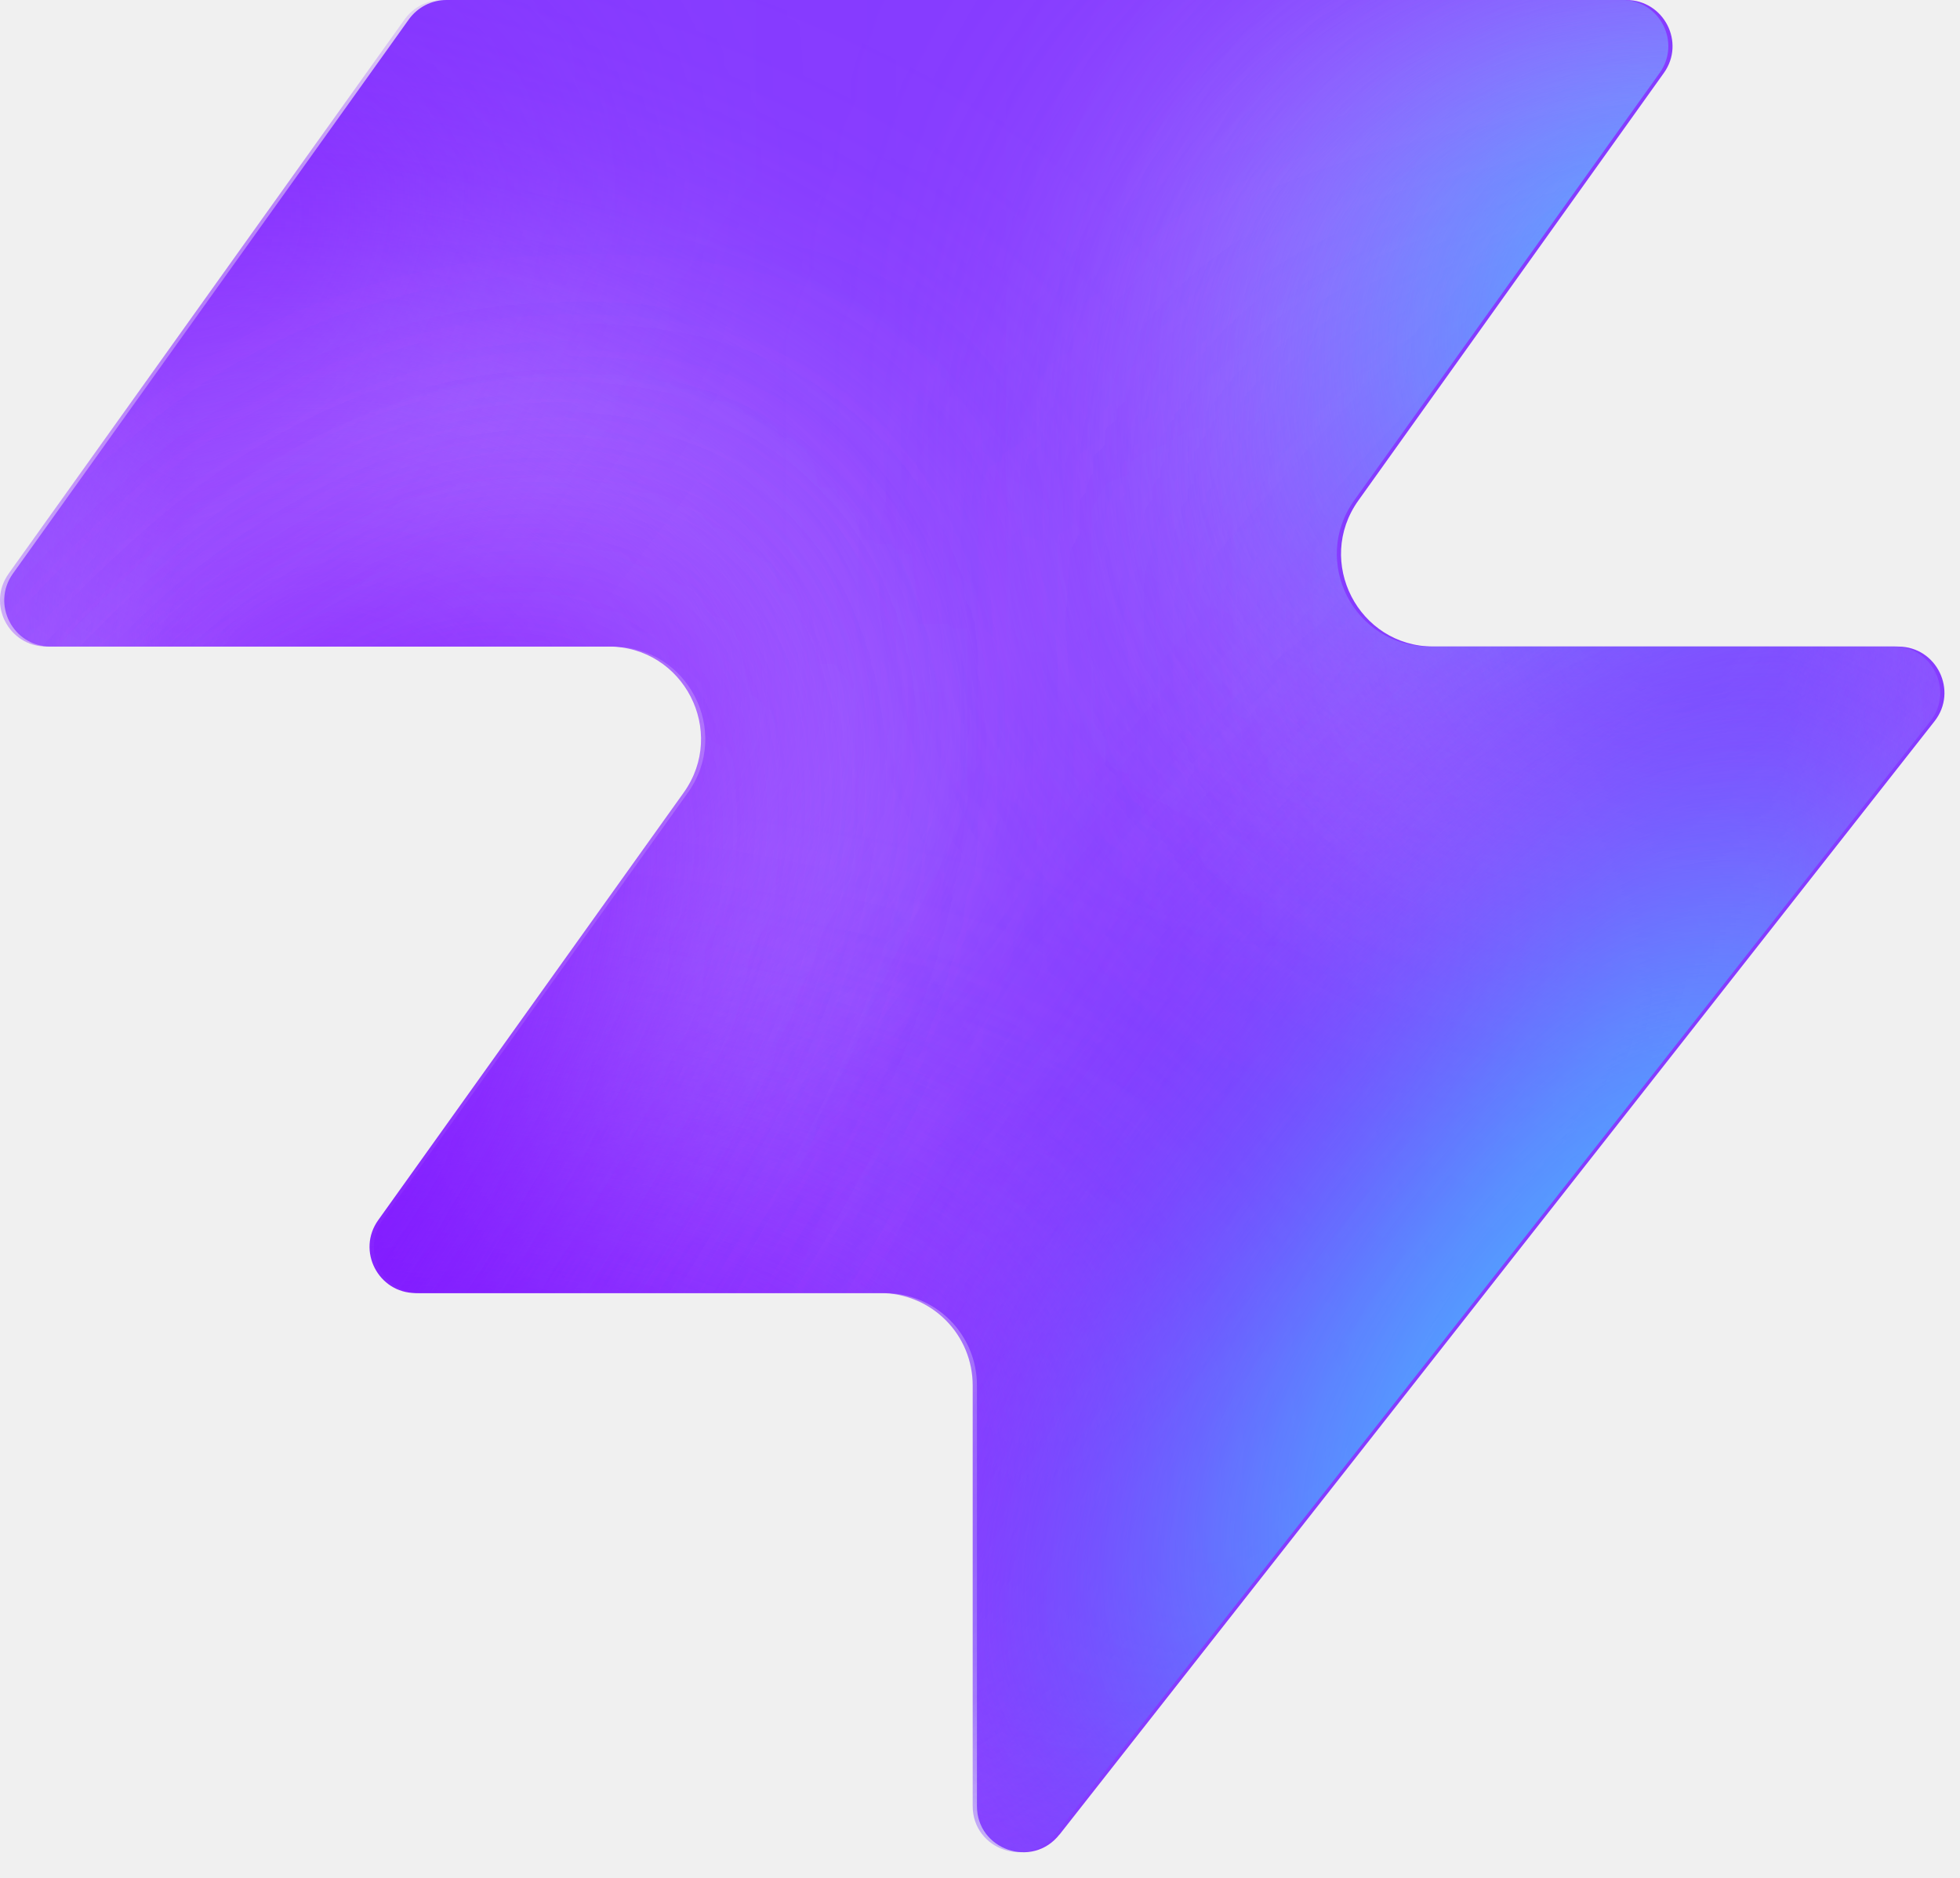
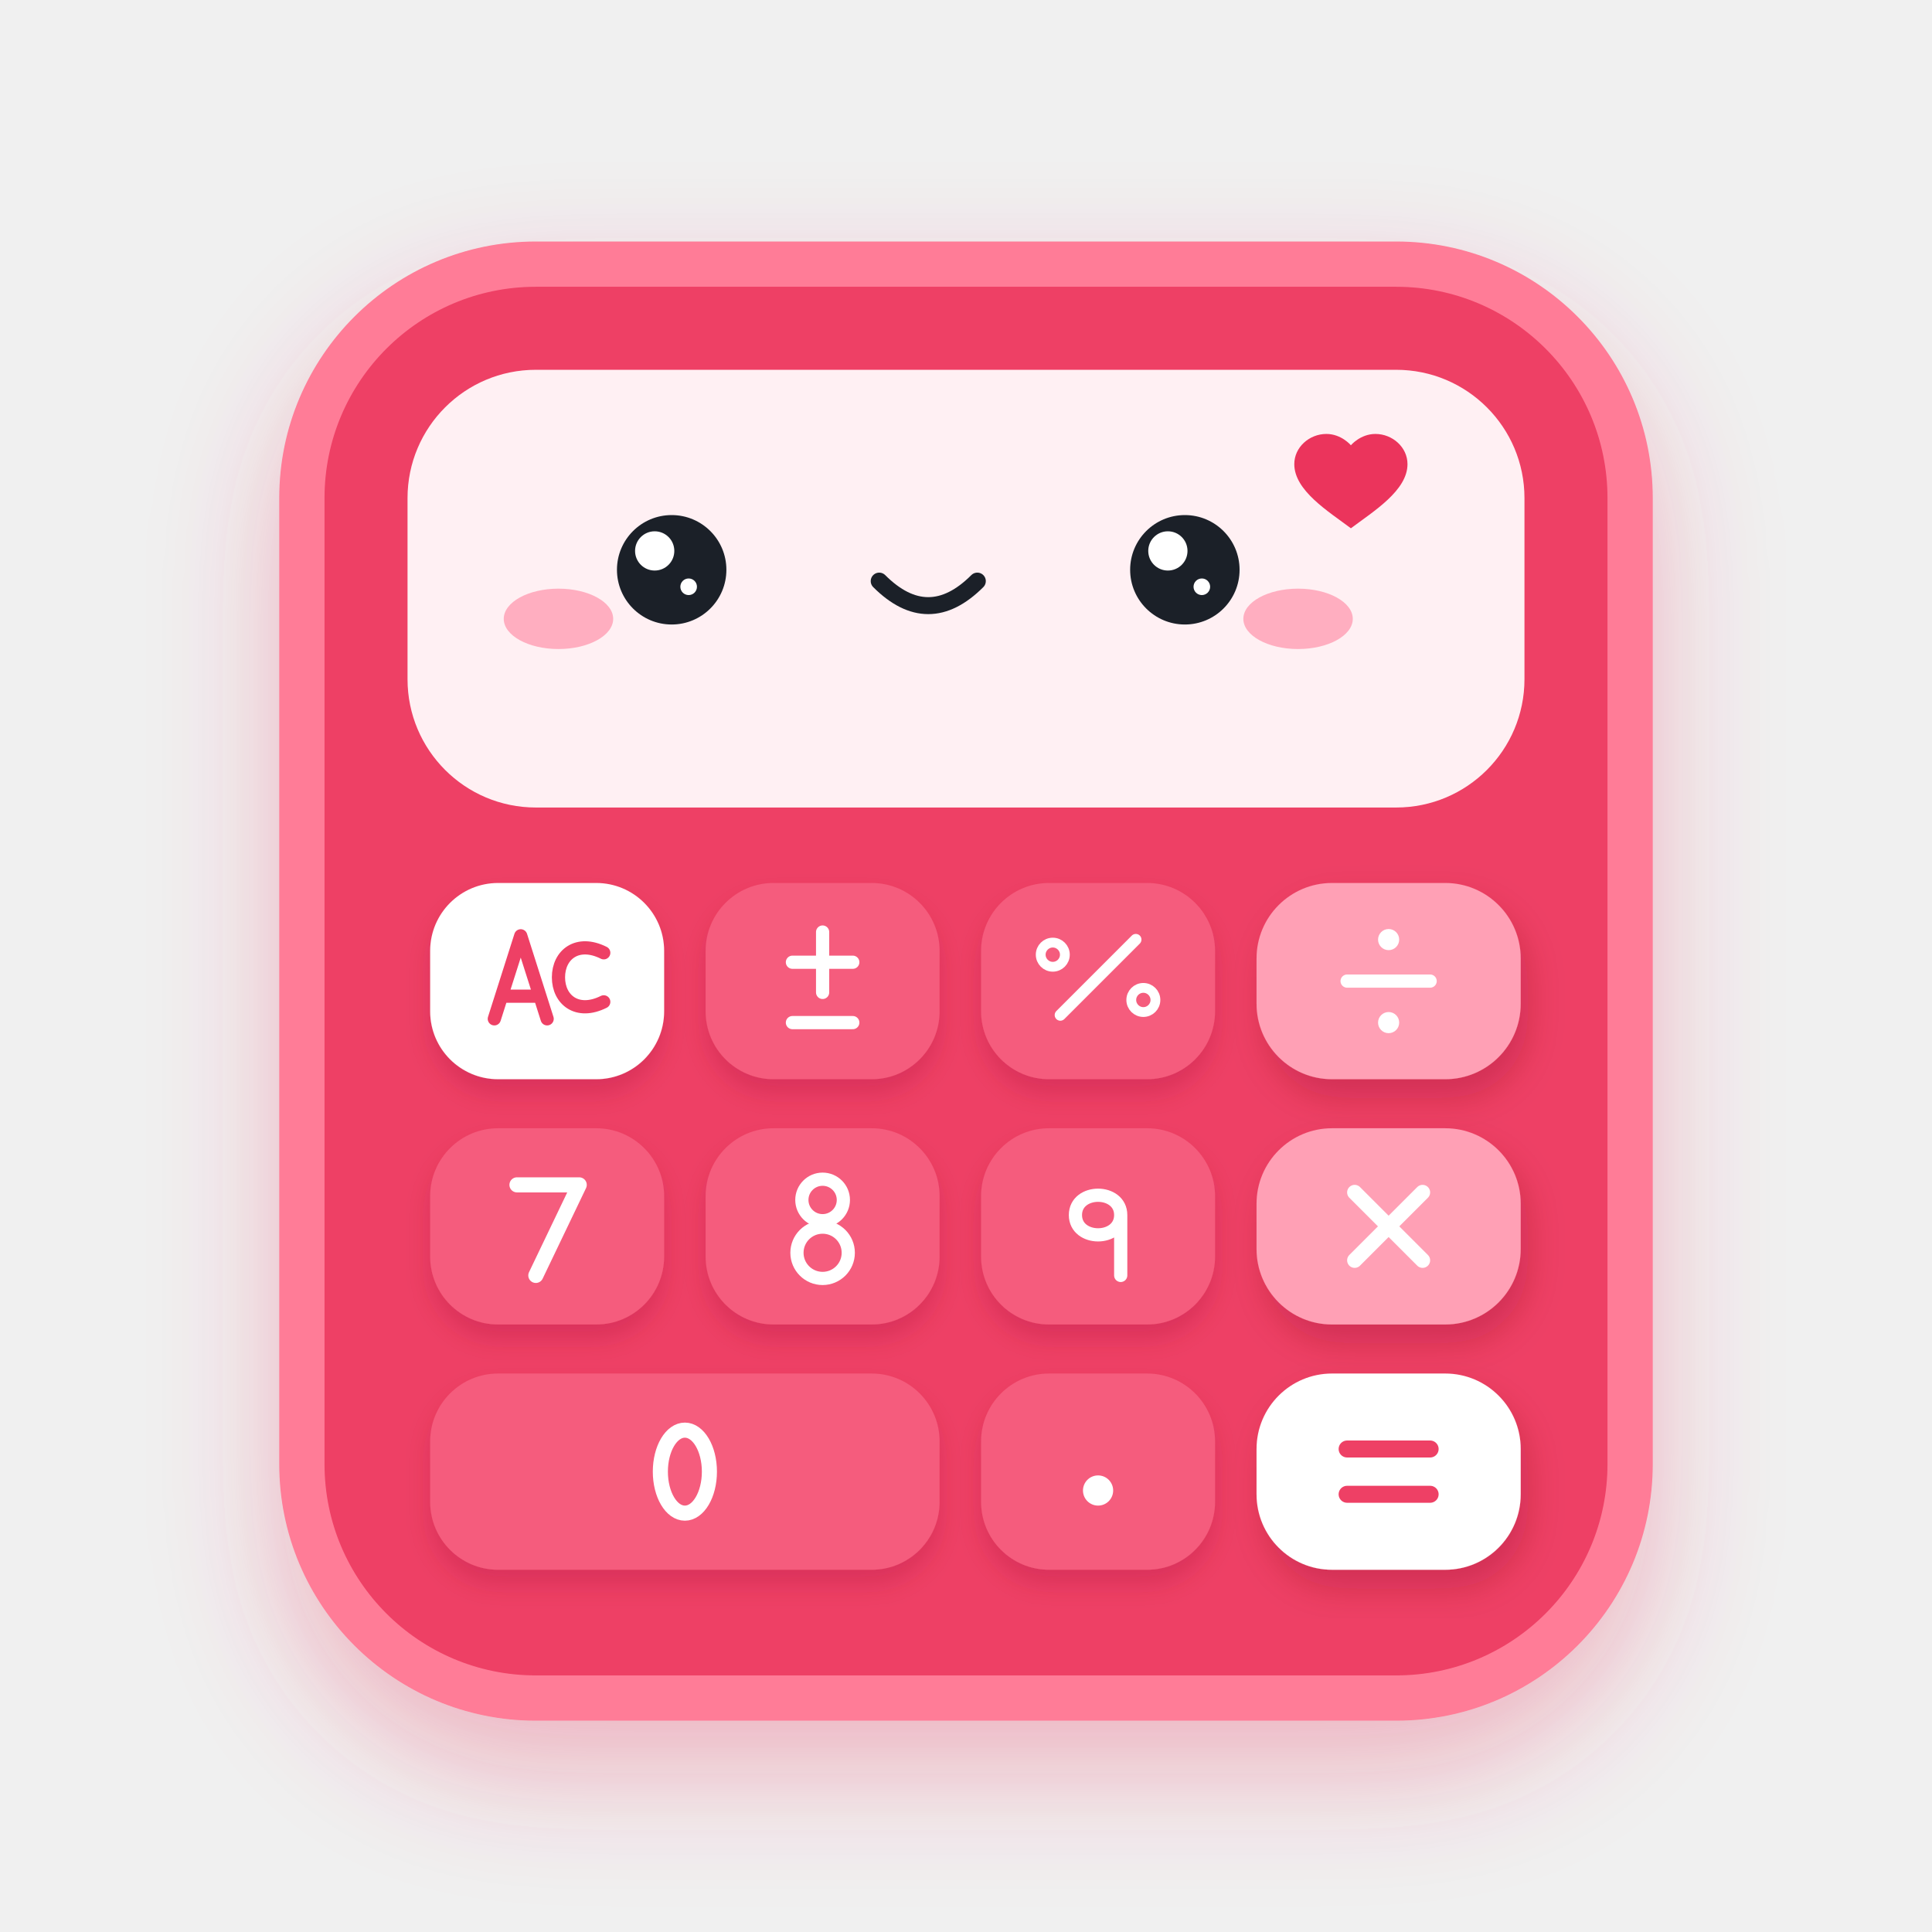
- <svg xmlns="http://www.w3.org/2000/svg" width="48" height="46" fill="none" viewBox="0 0 48 46">
-   <path fill="#863bff" d="M25.946 44.938c-.664.845-2.021.375-2.021-.698V33.937a2.26 2.26 0 0 0-2.262-2.262H10.287c-.92 0-1.456-1.04-.92-1.788l7.48-10.471c1.07-1.497 0-3.578-1.842-3.578H1.237c-.92 0-1.456-1.04-.92-1.788L10.013.474c.214-.297.556-.474.92-.474h28.894c.92 0 1.456 1.04.92 1.788l-7.48 10.471c-1.07 1.498 0 3.579 1.842 3.579h11.377c.943 0 1.473 1.088.89 1.83L25.947 44.94z" style="fill:#863bff;fill:color(display-p3 .525 .23 1);fill-opacity:1" />
-   <mask id="a" width="48" height="46" x="0" y="0" maskUnits="userSpaceOnUse" style="mask-type:alpha">
-     <path fill="#000" d="M25.842 44.938c-.664.844-2.021.375-2.021-.698V33.937a2.26 2.26 0 0 0-2.262-2.262H10.183c-.92 0-1.456-1.04-.92-1.788l7.48-10.471c1.07-1.498 0-3.579-1.842-3.579H1.133c-.92 0-1.456-1.04-.92-1.787L9.91.473c.214-.297.556-.474.92-.474h28.894c.92 0 1.456 1.04.92 1.788l-7.48 10.471c-1.07 1.498 0 3.578 1.842 3.578h11.377c.943 0 1.473 1.088.89 1.832L25.843 44.94z" style="fill:#000;fill-opacity:1" />
-   </mask>
-   <g mask="url(#a)">
-     <g filter="url(#b)">
-       <ellipse cx="5.508" cy="14.704" fill="#ede6ff" rx="5.508" ry="14.704" style="fill:#ede6ff;fill:color(display-p3 .927 .903 1);fill-opacity:1" transform="matrix(.00324 1 1 -.00324 -4.47 31.516)" />
+ <svg xmlns="http://www.w3.org/2000/svg" viewBox="0 0 512 512" width="100%" height="100%">
+   <defs>
+     <filter id="calc-halo" x="-20%" y="-20%" width="140%" height="145%" filterUnits="userSpaceOnUse">
+       <feDropShadow dx="0" dy="14" stdDeviation="16" flood-color="#e8385d" flood-opacity="0.32" />
+     </filter>
+     <filter id="btn-shadow" x="-25%" y="-25%" width="150%" height="150%">
+       <feDropShadow dx="0" dy="4" stdDeviation="3" flood-color="#990f30" flood-opacity="0.22" />
+     </filter>
+     <filter id="badge-shadow" x="-25%" y="-25%" width="150%" height="150%">
+       <feDropShadow dx="2" dy="5" stdDeviation="4.5" flood-color="#800a25" flood-opacity="0.26" />
+     </filter>
+   </defs>
+   <g filter="url(#calc-halo)">
+     <rect x="74" y="64" width="364" height="392" rx="68" fill="#ff7c97" />
+     <rect x="86" y="76" width="340" height="368" rx="56" fill="#ee3f65" />
+   </g>
+   <g id="screen">
+     <rect x="108" y="98" width="296" height="116" rx="34" fill="#fff0f3" />
+     <path d="M 373 123 C 373 118.5 369 115 364.5 115 C 360.5 115 358 118 358 118 C 358 118 355.5 115 351.5 115 C 347 115 343 118.5 343 123 C 343 130 352 135.5 358 140 C 364 135.5 373 130 373 123 Z" fill="#eb345c" />
+     <ellipse cx="148" cy="164" rx="14.5" ry="8" fill="#ffaec0" />
+     <circle cx="178" cy="151" r="14.5" fill="#1b2028" />
+     <circle cx="173.5" cy="146" r="5.2" fill="#ffffff" />
+     <circle cx="182.5" cy="155.5" r="2.2" fill="#ffffff" />
+     <path d="M 233 154 Q 246 167 259 154" fill="none" stroke="#1b2028" stroke-width="4.5" stroke-linecap="round" />
+     <circle cx="314" cy="151" r="14.5" fill="#1b2028" />
+     <circle cx="309.5" cy="146" r="5.2" fill="#ffffff" />
+     <circle cx="318.5" cy="155.5" r="2.2" fill="#ffffff" />
+     <ellipse cx="344" cy="164" rx="14.5" ry="8" fill="#ffaec0" />
+   </g>
+   <g id="keypad">
+     <g filter="url(#btn-shadow)">
+       <rect x="114" y="234" width="62" height="52" rx="18" fill="#ffffff" />
+       <path d="M 131 270 L 138 248 L 145 270 M 133 264 H 143" fill="none" stroke="#ee3f65" stroke-width="3.5" stroke-linecap="round" stroke-linejoin="round" />
+       <path d="M 160 252.5 C 153 249 148 253 148 259 C 148 265 153 269 160 265.5" fill="none" stroke="#ee3f65" stroke-width="3.5" stroke-linecap="round" />
    </g>
-     <g filter="url(#c)">
-       <ellipse cx="10.399" cy="29.851" fill="#ede6ff" rx="10.399" ry="29.851" style="fill:#ede6ff;fill:color(display-p3 .927 .903 1);fill-opacity:1" transform="matrix(.00324 1 1 -.00324 -39.328 7.883)" />
+     <g filter="url(#btn-shadow)">
+       <rect x="187" y="234" width="62" height="52" rx="18" fill="#f55b7d" />
+       <path d="M 210 255 H 226 M 218 247 V 263 M 210 271 H 226" stroke="#ffffff" stroke-width="3.5" stroke-linecap="round" />
    </g>
-     <g filter="url(#d)">
-       <ellipse cx="5.508" cy="30.487" fill="#7e14ff" rx="5.508" ry="30.487" style="fill:#7e14ff;fill:color(display-p3 .492 .077 1);fill-opacity:1" transform="rotate(89.814 -25.913 -14.639)scale(1 -1)" />
+     <g filter="url(#btn-shadow)">
+       <rect x="260" y="234" width="62" height="52" rx="18" fill="#f55b7d" />
+       <circle cx="279" cy="253" r="3.2" fill="none" stroke="#ffffff" stroke-width="2.6" />
+       <line x1="281" y1="269" x2="301" y2="249" stroke="#ffffff" stroke-width="3" stroke-linecap="round" />
+       <circle cx="303" cy="265" r="3.2" fill="none" stroke="#ffffff" stroke-width="2.6" />
    </g>
-     <g filter="url(#e)">
-       <ellipse cx="5.508" cy="30.599" fill="#7e14ff" rx="5.508" ry="30.599" style="fill:#7e14ff;fill:color(display-p3 .492 .077 1);fill-opacity:1" transform="rotate(89.814 -32.644 -3.334)scale(1 -1)" />
+     <g filter="url(#badge-shadow)">
+       <rect x="333" y="234" width="70" height="52" rx="20" fill="#ffa0b5" />
+       <circle cx="368" cy="249" r="2.8" fill="#ffffff" />
+       <line x1="357" y1="260" x2="379" y2="260" stroke="#ffffff" stroke-width="3.5" stroke-linecap="round" />
+       <circle cx="368" cy="271" r="2.8" fill="#ffffff" />
    </g>
-     <g filter="url(#f)">
-       <ellipse cx="5.508" cy="30.599" fill="#7e14ff" rx="5.508" ry="30.599" style="fill:#7e14ff;fill:color(display-p3 .492 .077 1);fill-opacity:1" transform="matrix(.00324 1 1 -.00324 -34.34 30.47)" />
+     <g filter="url(#btn-shadow)">
+       <rect x="114" y="299" width="62" height="52" rx="18" fill="#f55b7d" />
+       <path d="M 137 314 H 153.5 L 142 338" fill="none" stroke="#ffffff" stroke-width="4" stroke-linecap="round" stroke-linejoin="round" />
    </g>
-     <g filter="url(#g)">
-       <ellipse cx="14.072" cy="22.078" fill="#ede6ff" rx="14.072" ry="22.078" style="fill:#ede6ff;fill:color(display-p3 .927 .903 1);fill-opacity:1" transform="rotate(93.35 24.506 48.493)scale(-1 1)" />
+     <g filter="url(#btn-shadow)">
+       <rect x="187" y="299" width="62" height="52" rx="18" fill="#f55b7d" />
+       <circle cx="218" cy="318" r="5.5" fill="none" stroke="#ffffff" stroke-width="3.5" />
+       <circle cx="218" cy="332" r="6.8" fill="none" stroke="#ffffff" stroke-width="3.5" />
    </g>
-     <g filter="url(#h)">
-       <ellipse cx="3.47" cy="21.501" fill="#7e14ff" rx="3.47" ry="21.501" style="fill:#7e14ff;fill:color(display-p3 .492 .077 1);fill-opacity:1" transform="rotate(89.009 28.708 47.59)scale(-1 1)" />
+     <g filter="url(#btn-shadow)">
+       <rect x="260" y="299" width="62" height="52" rx="18" fill="#f55b7d" />
+       <path d="M 297 322 C 297 315 285 315 285 322 C 285 329 297 329 297 322 Z M 297 322 V 338" fill="none" stroke="#ffffff" stroke-width="3.5" stroke-linecap="round" stroke-linejoin="round" />
    </g>
-     <g filter="url(#i)">
-       <ellipse cx="3.47" cy="21.501" fill="#7e14ff" rx="3.47" ry="21.501" style="fill:#7e14ff;fill:color(display-p3 .492 .077 1);fill-opacity:1" transform="rotate(89.009 28.708 47.59)scale(-1 1)" />
+     <g filter="url(#badge-shadow)">
+       <rect x="333" y="299" width="70" height="52" rx="20" fill="#ffa0b5" />
+       <line x1="359" y1="316" x2="377" y2="334" stroke="#ffffff" stroke-width="4" stroke-linecap="round" />
+       <line x1="377" y1="316" x2="359" y2="334" stroke="#ffffff" stroke-width="4" stroke-linecap="round" />
    </g>
-     <g filter="url(#j)">
-       <ellipse cx=".387" cy="8.972" fill="#7e14ff" rx="4.407" ry="29.108" style="fill:#7e14ff;fill:color(display-p3 .492 .077 1);fill-opacity:1" transform="rotate(39.51 .387 8.972)" />
+     <g filter="url(#btn-shadow)">
+       <rect x="114" y="364" width="135" height="52" rx="18" fill="#f55b7d" />
+       <ellipse cx="181.5" cy="390" rx="6.5" ry="11" fill="none" stroke="#ffffff" stroke-width="4" />
    </g>
-     <g filter="url(#k)">
-       <ellipse cx="47.523" cy="-6.092" fill="#7e14ff" rx="4.407" ry="29.108" style="fill:#7e14ff;fill:color(display-p3 .492 .077 1);fill-opacity:1" transform="rotate(37.892 47.523 -6.092)" />
+     <g filter="url(#btn-shadow)">
+       <rect x="260" y="364" width="62" height="52" rx="18" fill="#f55b7d" />
+       <circle cx="291" cy="395" r="4" fill="#ffffff" />
    </g>
-     <g filter="url(#l)">
-       <ellipse cx="41.412" cy="6.333" fill="#47bfff" rx="5.971" ry="9.665" style="fill:#47bfff;fill:color(display-p3 .28 .748 1);fill-opacity:1" transform="rotate(37.892 41.412 6.333)" />
-     </g>
-     <g filter="url(#m)">
-       <ellipse cx="-1.879" cy="38.332" fill="#7e14ff" rx="4.407" ry="29.108" style="fill:#7e14ff;fill:color(display-p3 .492 .077 1);fill-opacity:1" transform="rotate(37.892 -1.88 38.332)" />
-     </g>
-     <g filter="url(#n)">
-       <ellipse cx="-1.879" cy="38.332" fill="#7e14ff" rx="4.407" ry="29.108" style="fill:#7e14ff;fill:color(display-p3 .492 .077 1);fill-opacity:1" transform="rotate(37.892 -1.88 38.332)" />
-     </g>
-     <g filter="url(#o)">
-       <ellipse cx="35.651" cy="29.907" fill="#7e14ff" rx="4.407" ry="29.108" style="fill:#7e14ff;fill:color(display-p3 .492 .077 1);fill-opacity:1" transform="rotate(37.892 35.651 29.907)" />
-     </g>
-     <g filter="url(#p)">
-       <ellipse cx="38.418" cy="32.4" fill="#47bfff" rx="5.971" ry="15.297" style="fill:#47bfff;fill:color(display-p3 .28 .748 1);fill-opacity:1" transform="rotate(37.892 38.418 32.4)" />
+     <g filter="url(#badge-shadow)">
+       <rect x="333" y="364" width="70" height="52" rx="20" fill="#ffffff" />
+       <line x1="357" y1="384" x2="379" y2="384" stroke="#ee3f65" stroke-width="4.5" stroke-linecap="round" />
+       <line x1="357" y1="396" x2="379" y2="396" stroke="#ee3f65" stroke-width="4.5" stroke-linecap="round" />
    </g>
  </g>
-   <defs>
-     <filter id="b" width="60.045" height="41.654" x="-19.77" y="16.149" color-interpolation-filters="sRGB" filterUnits="userSpaceOnUse">
-       <feFlood flood-opacity="0" result="BackgroundImageFix" />
-       <feBlend in="SourceGraphic" in2="BackgroundImageFix" result="shape" />
-       <feGaussianBlur result="effect1_foregroundBlur_2002_17158" stdDeviation="7.659" />
-     </filter>
-     <filter id="c" width="90.34" height="51.437" x="-54.613" y="-7.533" color-interpolation-filters="sRGB" filterUnits="userSpaceOnUse">
-       <feFlood flood-opacity="0" result="BackgroundImageFix" />
-       <feBlend in="SourceGraphic" in2="BackgroundImageFix" result="shape" />
-       <feGaussianBlur result="effect1_foregroundBlur_2002_17158" stdDeviation="7.659" />
-     </filter>
-     <filter id="d" width="79.355" height="29.4" x="-49.64" y="2.03" color-interpolation-filters="sRGB" filterUnits="userSpaceOnUse">
-       <feFlood flood-opacity="0" result="BackgroundImageFix" />
-       <feBlend in="SourceGraphic" in2="BackgroundImageFix" result="shape" />
-       <feGaussianBlur result="effect1_foregroundBlur_2002_17158" stdDeviation="4.596" />
-     </filter>
-     <filter id="e" width="79.579" height="29.4" x="-45.045" y="20.029" color-interpolation-filters="sRGB" filterUnits="userSpaceOnUse">
-       <feFlood flood-opacity="0" result="BackgroundImageFix" />
-       <feBlend in="SourceGraphic" in2="BackgroundImageFix" result="shape" />
-       <feGaussianBlur result="effect1_foregroundBlur_2002_17158" stdDeviation="4.596" />
-     </filter>
-     <filter id="f" width="79.579" height="29.4" x="-43.513" y="21.178" color-interpolation-filters="sRGB" filterUnits="userSpaceOnUse">
-       <feFlood flood-opacity="0" result="BackgroundImageFix" />
-       <feBlend in="SourceGraphic" in2="BackgroundImageFix" result="shape" />
-       <feGaussianBlur result="effect1_foregroundBlur_2002_17158" stdDeviation="4.596" />
-     </filter>
-     <filter id="g" width="74.749" height="58.852" x="15.756" y="-17.901" color-interpolation-filters="sRGB" filterUnits="userSpaceOnUse">
-       <feFlood flood-opacity="0" result="BackgroundImageFix" />
-       <feBlend in="SourceGraphic" in2="BackgroundImageFix" result="shape" />
-       <feGaussianBlur result="effect1_foregroundBlur_2002_17158" stdDeviation="7.659" />
-     </filter>
-     <filter id="h" width="61.377" height="25.362" x="23.548" y="2.284" color-interpolation-filters="sRGB" filterUnits="userSpaceOnUse">
-       <feFlood flood-opacity="0" result="BackgroundImageFix" />
-       <feBlend in="SourceGraphic" in2="BackgroundImageFix" result="shape" />
-       <feGaussianBlur result="effect1_foregroundBlur_2002_17158" stdDeviation="4.596" />
-     </filter>
-     <filter id="i" width="61.377" height="25.362" x="23.548" y="2.284" color-interpolation-filters="sRGB" filterUnits="userSpaceOnUse">
-       <feFlood flood-opacity="0" result="BackgroundImageFix" />
-       <feBlend in="SourceGraphic" in2="BackgroundImageFix" result="shape" />
-       <feGaussianBlur result="effect1_foregroundBlur_2002_17158" stdDeviation="4.596" />
-     </filter>
-     <filter id="j" width="56.045" height="63.649" x="-27.636" y="-22.853" color-interpolation-filters="sRGB" filterUnits="userSpaceOnUse">
-       <feFlood flood-opacity="0" result="BackgroundImageFix" />
-       <feBlend in="SourceGraphic" in2="BackgroundImageFix" result="shape" />
-       <feGaussianBlur result="effect1_foregroundBlur_2002_17158" stdDeviation="4.596" />
-     </filter>
-     <filter id="k" width="54.814" height="64.646" x="20.116" y="-38.415" color-interpolation-filters="sRGB" filterUnits="userSpaceOnUse">
-       <feFlood flood-opacity="0" result="BackgroundImageFix" />
-       <feBlend in="SourceGraphic" in2="BackgroundImageFix" result="shape" />
-       <feGaussianBlur result="effect1_foregroundBlur_2002_17158" stdDeviation="4.596" />
-     </filter>
-     <filter id="l" width="33.541" height="35.313" x="24.641" y="-11.323" color-interpolation-filters="sRGB" filterUnits="userSpaceOnUse">
-       <feFlood flood-opacity="0" result="BackgroundImageFix" />
-       <feBlend in="SourceGraphic" in2="BackgroundImageFix" result="shape" />
-       <feGaussianBlur result="effect1_foregroundBlur_2002_17158" stdDeviation="4.596" />
-     </filter>
-     <filter id="m" width="54.814" height="64.646" x="-29.286" y="6.009" color-interpolation-filters="sRGB" filterUnits="userSpaceOnUse">
-       <feFlood flood-opacity="0" result="BackgroundImageFix" />
-       <feBlend in="SourceGraphic" in2="BackgroundImageFix" result="shape" />
-       <feGaussianBlur result="effect1_foregroundBlur_2002_17158" stdDeviation="4.596" />
-     </filter>
-     <filter id="n" width="54.814" height="64.646" x="-29.286" y="6.009" color-interpolation-filters="sRGB" filterUnits="userSpaceOnUse">
-       <feFlood flood-opacity="0" result="BackgroundImageFix" />
-       <feBlend in="SourceGraphic" in2="BackgroundImageFix" result="shape" />
-       <feGaussianBlur result="effect1_foregroundBlur_2002_17158" stdDeviation="4.596" />
-     </filter>
-     <filter id="o" width="54.814" height="64.646" x="8.244" y="-2.416" color-interpolation-filters="sRGB" filterUnits="userSpaceOnUse">
-       <feFlood flood-opacity="0" result="BackgroundImageFix" />
-       <feBlend in="SourceGraphic" in2="BackgroundImageFix" result="shape" />
-       <feGaussianBlur result="effect1_foregroundBlur_2002_17158" stdDeviation="4.596" />
-     </filter>
-     <filter id="p" width="39.409" height="43.623" x="18.713" y="10.588" color-interpolation-filters="sRGB" filterUnits="userSpaceOnUse">
-       <feFlood flood-opacity="0" result="BackgroundImageFix" />
-       <feBlend in="SourceGraphic" in2="BackgroundImageFix" result="shape" />
-       <feGaussianBlur result="effect1_foregroundBlur_2002_17158" stdDeviation="4.596" />
-     </filter>
-   </defs>
</svg>
